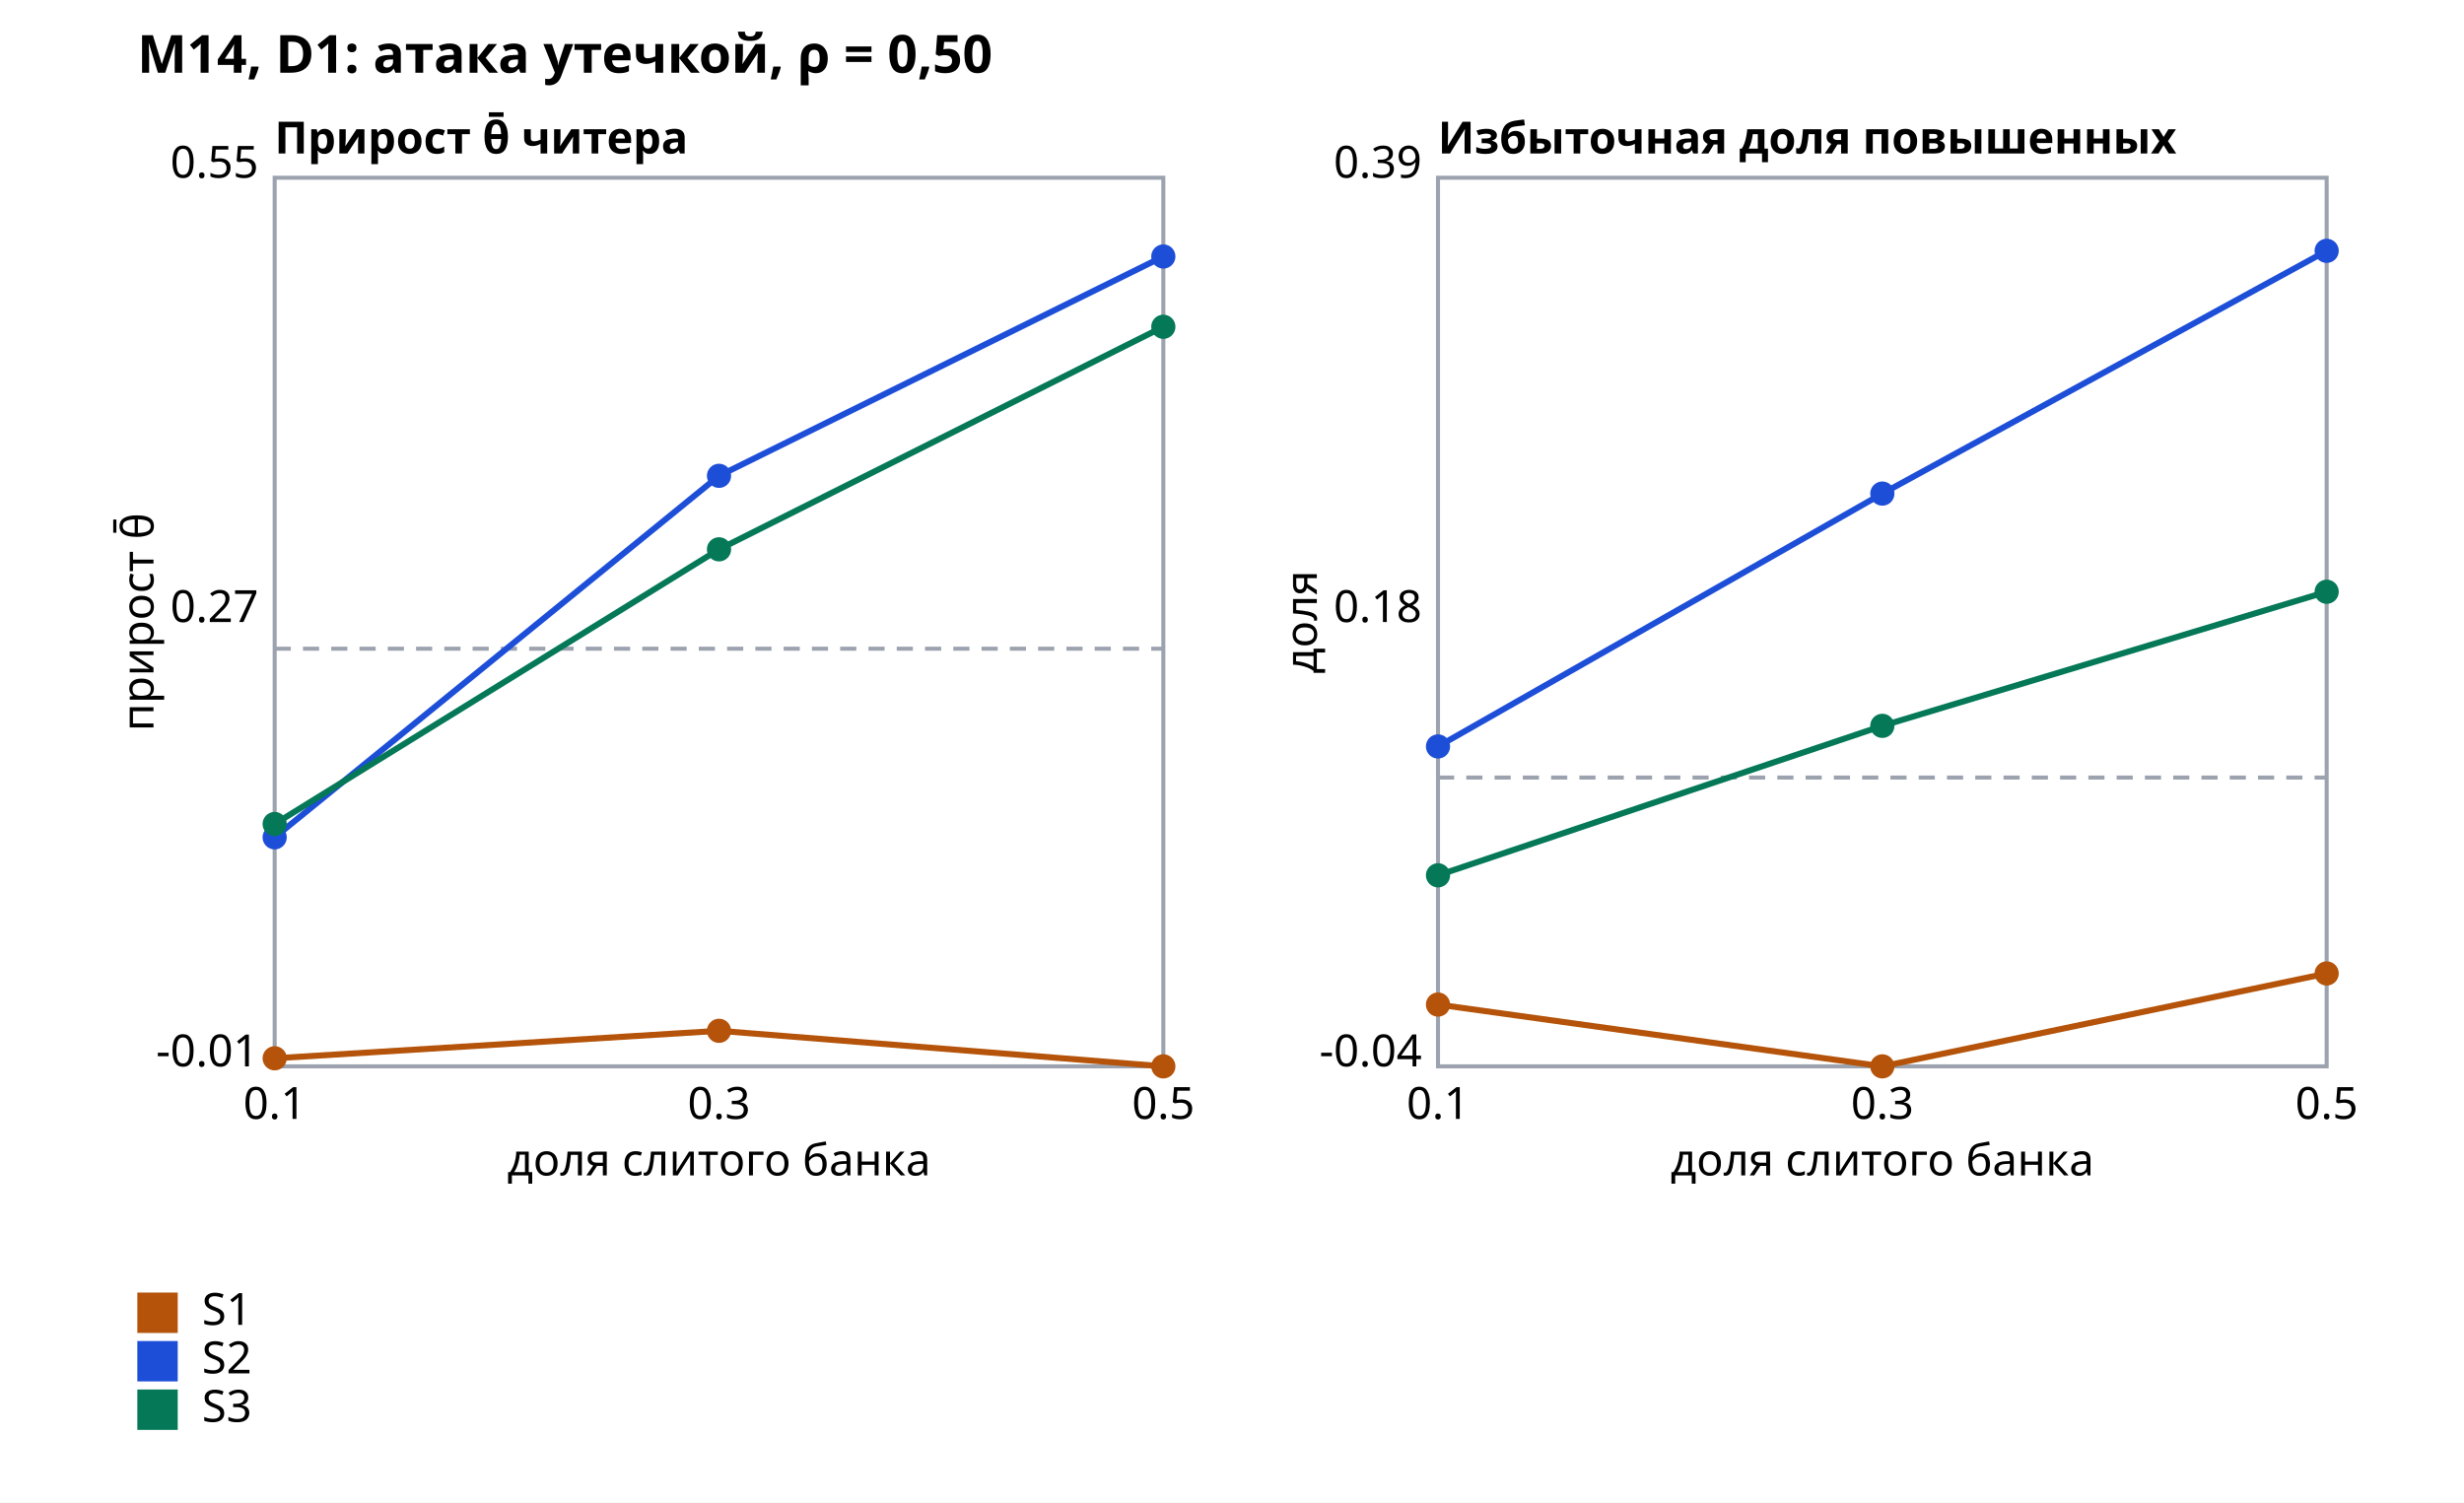
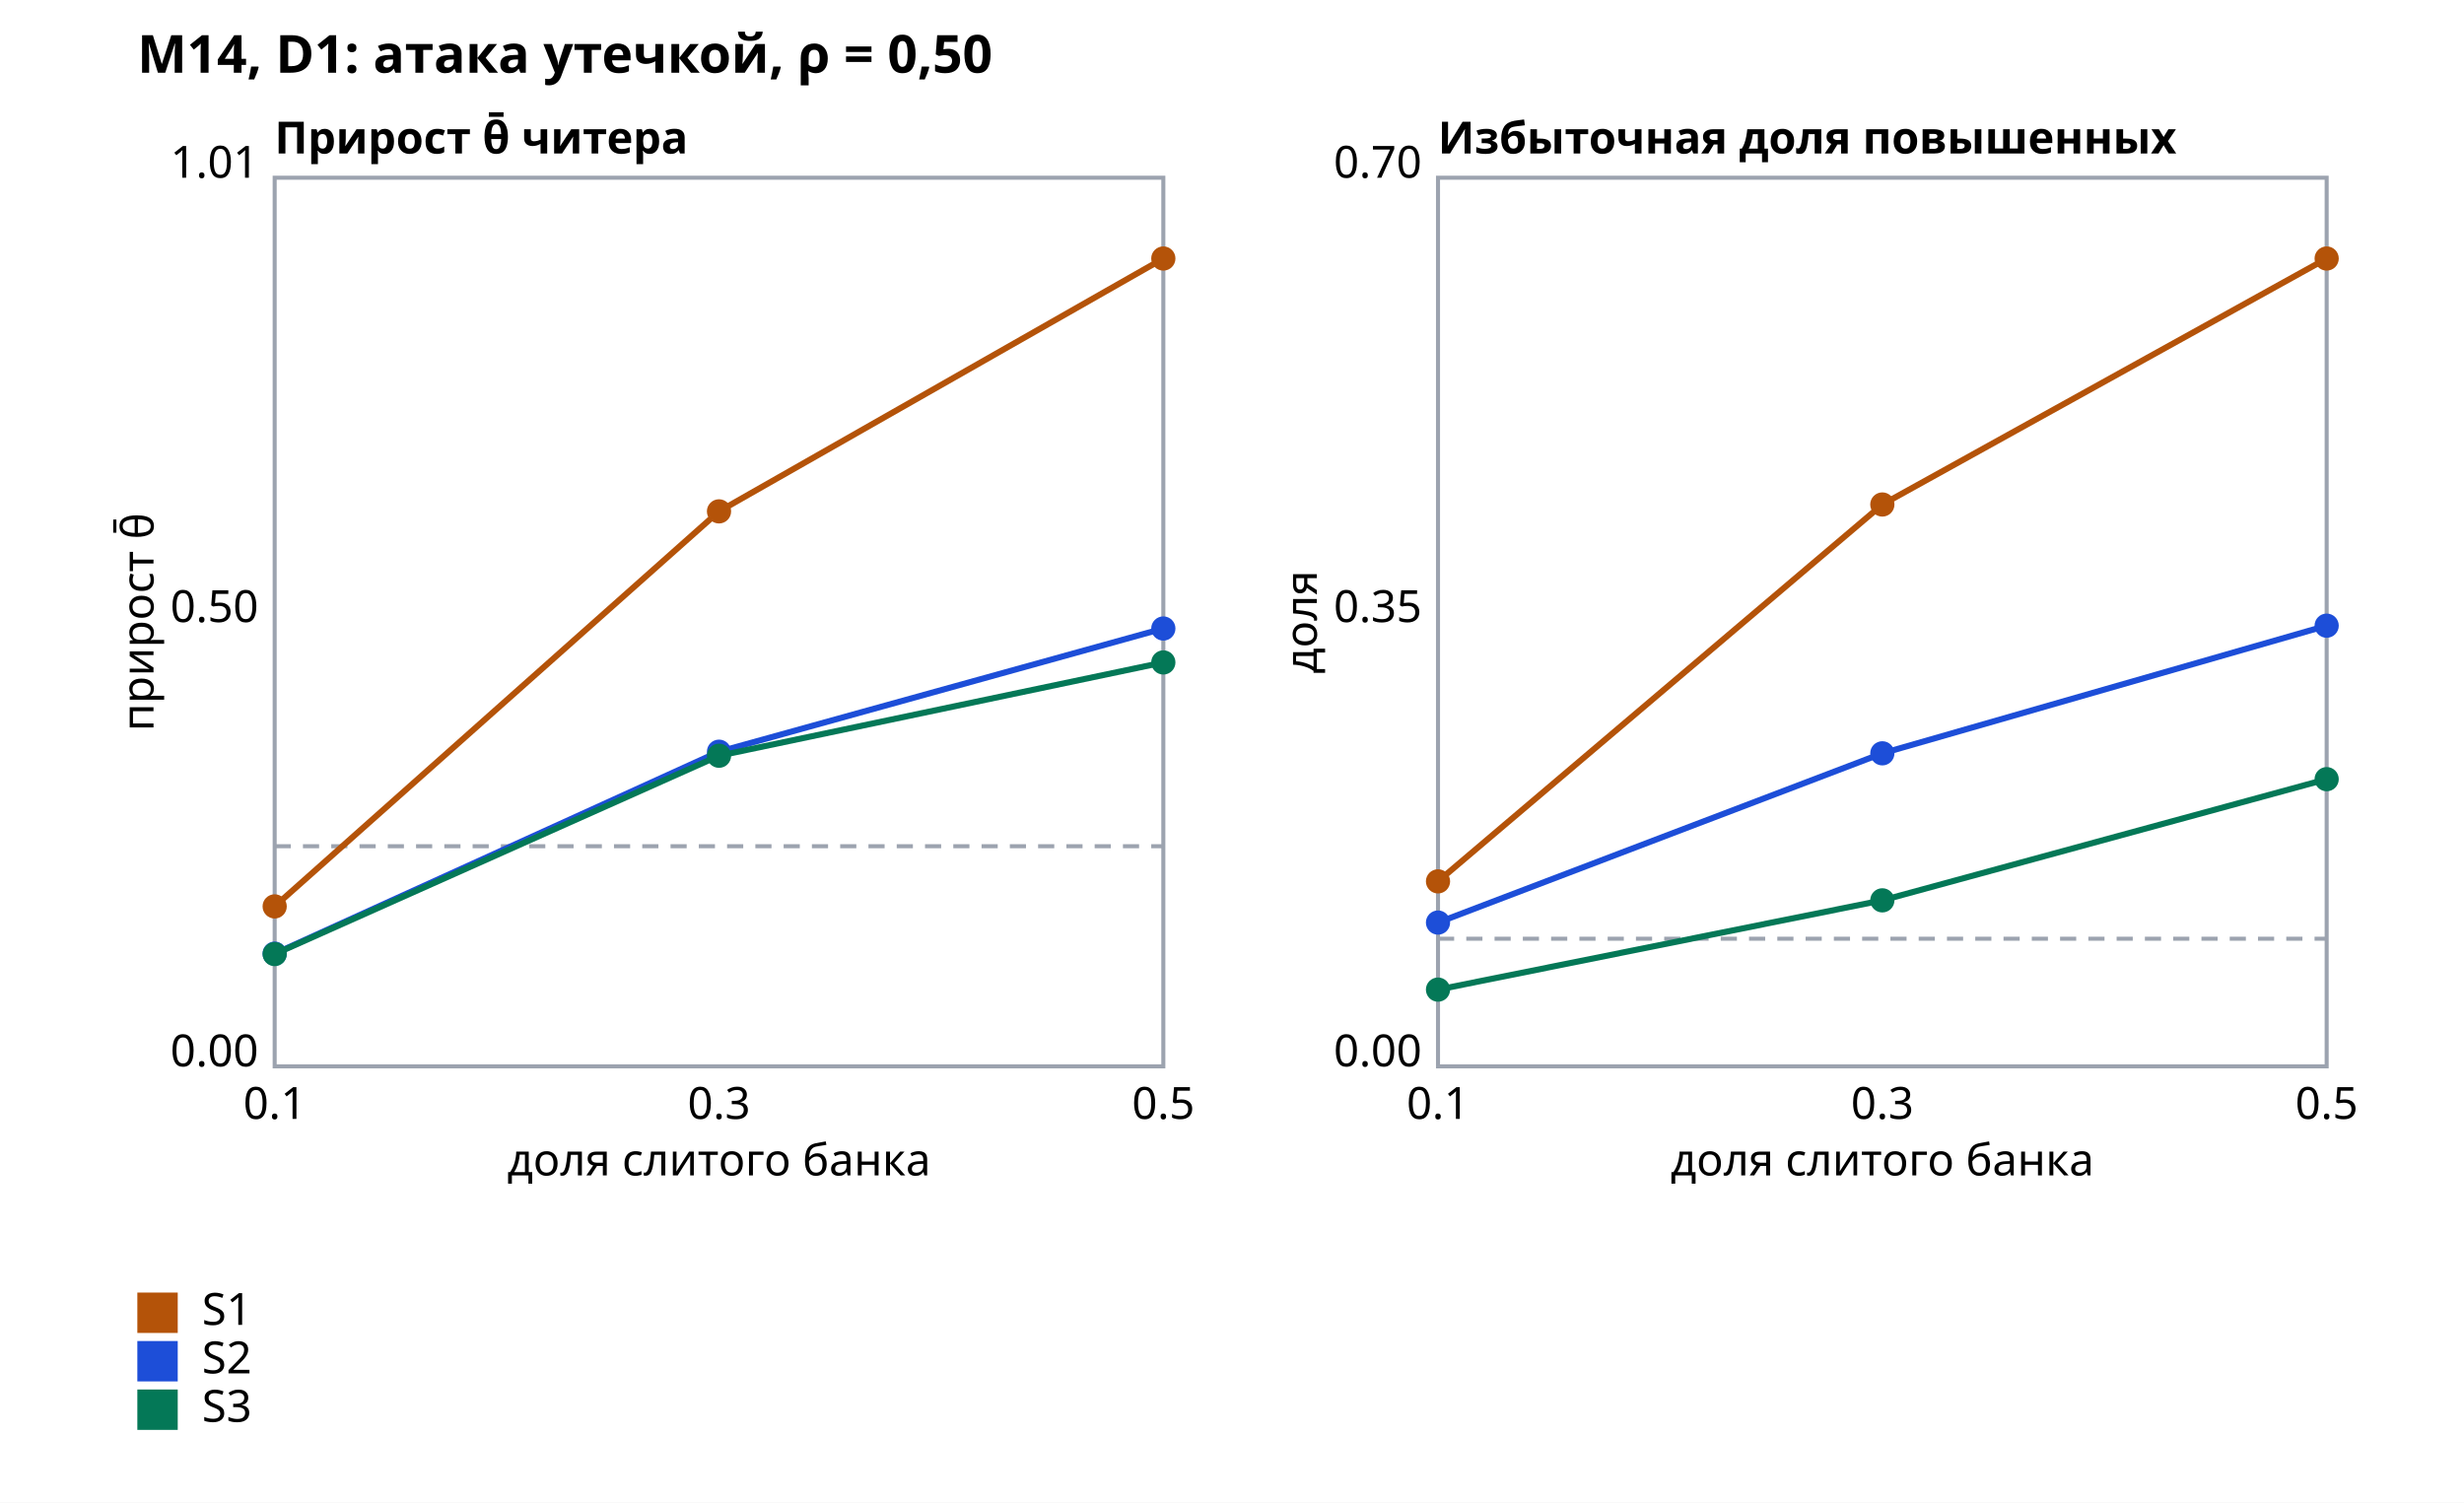
<svg xmlns="http://www.w3.org/2000/svg" width="610" height="372" viewBox="0 0 610 372" font-family="sans-serif" font-size="11">
  <rect width="610" height="372" fill="#ffffff" />
  <text x="34" y="18" font-size="13" font-weight="bold">M14, D1: атака утечкой, ρ = 0,50</text>
  <text x="68" y="38" font-weight="bold">Прирост θ̄ читера</text>
  <rect x="68" y="44" width="220" height="220" fill="none" stroke="#9ca3af" />
  <text x="68.0" y="277.0" text-anchor="middle">0.1</text>
  <text x="178.0" y="277.0" text-anchor="middle">0.3</text>
  <text x="288.0" y="277.0" text-anchor="middle">0.5</text>
-   <text x="64.0" y="264.0" text-anchor="end">-0.01</text>
-   <text x="64.0" y="154.0" text-anchor="end">0.27</text>
-   <text x="64.0" y="44.0" text-anchor="end">0.55</text>
-   <line x1="68.0" y1="160.6" x2="288.0" y2="160.6" stroke="#9ca3af" stroke-dasharray="4 3" />
+   <text x="64.0" y="264.0" text-anchor="end">0.00</text>
+   <text x="64.0" y="154.0" text-anchor="end">0.50</text>
+   <text x="64.0" y="44.0" text-anchor="end">1.01</text>
+   <line x1="68.0" y1="209.5" x2="288.0" y2="209.5" stroke="#9ca3af" stroke-dasharray="4 3" />
  <text x="178.0" y="291.0" text-anchor="middle">доля слитого банка</text>
  <text x="38.0" y="154.0" text-anchor="middle" transform="rotate(-90 38.0 154.0)">прирост θ̄</text>
-   <polyline fill="none" stroke="#b45309" stroke-width="1.5" points="68.0,262.0 178.0,255.2 288.0,264.0" />
-   <circle cx="68.0" cy="262.0" r="3" fill="#b45309" />
-   <circle cx="178.0" cy="255.2" r="3" fill="#b45309" />
-   <circle cx="288.0" cy="264.0" r="3" fill="#b45309" />
-   <polyline fill="none" stroke="#1d4ed8" stroke-width="1.5" points="68.0,207.3 178.0,117.8 288.0,63.5" />
-   <circle cx="68.0" cy="207.3" r="3" fill="#1d4ed8" />
-   <circle cx="178.0" cy="117.8" r="3" fill="#1d4ed8" />
-   <circle cx="288.0" cy="63.5" r="3" fill="#1d4ed8" />
-   <polyline fill="none" stroke="#047857" stroke-width="1.5" points="68.0,204.0 178.0,136.0 288.0,80.9" />
-   <circle cx="68.0" cy="204.0" r="3" fill="#047857" />
-   <circle cx="178.0" cy="136.0" r="3" fill="#047857" />
-   <circle cx="288.0" cy="80.9" r="3" fill="#047857" />
+   <polyline fill="none" stroke="#b45309" stroke-width="1.5" points="68.0,224.4 178.0,126.6 288.0,64.0" />
+   <circle cx="68.0" cy="224.4" r="3" fill="#b45309" />
+   <circle cx="178.0" cy="126.6" r="3" fill="#b45309" />
+   <circle cx="288.0" cy="64.0" r="3" fill="#b45309" />
+   <polyline fill="none" stroke="#1d4ed8" stroke-width="1.5" points="68.0,236.1 178.0,186.1 288.0,155.6" />
+   <circle cx="68.0" cy="236.1" r="3" fill="#1d4ed8" />
+   <circle cx="178.0" cy="186.1" r="3" fill="#1d4ed8" />
+   <circle cx="288.0" cy="155.6" r="3" fill="#1d4ed8" />
+   <polyline fill="none" stroke="#047857" stroke-width="1.5" points="68.0,236.2 178.0,187.1 288.0,164.0" />
+   <circle cx="68.0" cy="236.2" r="3" fill="#047857" />
+   <circle cx="178.0" cy="187.1" r="3" fill="#047857" />
+   <circle cx="288.0" cy="164.0" r="3" fill="#047857" />
  <text x="356" y="38" font-weight="bold">Избыточная доля повышенных</text>
  <rect x="356" y="44" width="220" height="220" fill="none" stroke="#9ca3af" />
  <text x="356.0" y="277.0" text-anchor="middle">0.1</text>
  <text x="466.0" y="277.0" text-anchor="middle">0.3</text>
  <text x="576.0" y="277.0" text-anchor="middle">0.5</text>
-   <text x="352.0" y="264.0" text-anchor="end">-0.04</text>
-   <text x="352.0" y="154.0" text-anchor="end">0.18</text>
-   <text x="352.0" y="44.0" text-anchor="end">0.39</text>
-   <line x1="356.0" y1="192.5" x2="576.0" y2="192.5" stroke="#9ca3af" stroke-dasharray="4 3" />
+   <text x="352.0" y="264.0" text-anchor="end">0.00</text>
+   <text x="352.0" y="154.0" text-anchor="end">0.35</text>
+   <text x="352.0" y="44.0" text-anchor="end">0.70</text>
+   <line x1="356.0" y1="232.4" x2="576.0" y2="232.4" stroke="#9ca3af" stroke-dasharray="4 3" />
  <text x="466.0" y="291.0" text-anchor="middle">доля слитого банка</text>
  <text x="326.0" y="154.0" text-anchor="middle" transform="rotate(-90 326.0 154.0)">доля</text>
-   <polyline fill="none" stroke="#b45309" stroke-width="1.5" points="356.0,248.7 466.0,264.0 576.0,241.0" />
-   <circle cx="356.0" cy="248.7" r="3" fill="#b45309" />
-   <circle cx="466.0" cy="264.0" r="3" fill="#b45309" />
-   <circle cx="576.0" cy="241.0" r="3" fill="#b45309" />
-   <polyline fill="none" stroke="#1d4ed8" stroke-width="1.5" points="356.0,184.8 466.0,122.2 576.0,62.1" />
-   <circle cx="356.0" cy="184.8" r="3" fill="#1d4ed8" />
-   <circle cx="466.0" cy="122.2" r="3" fill="#1d4ed8" />
-   <circle cx="576.0" cy="62.1" r="3" fill="#1d4ed8" />
-   <polyline fill="none" stroke="#047857" stroke-width="1.5" points="356.0,216.7 466.0,179.7 576.0,146.5" />
-   <circle cx="356.0" cy="216.7" r="3" fill="#047857" />
-   <circle cx="466.0" cy="179.7" r="3" fill="#047857" />
-   <circle cx="576.0" cy="146.5" r="3" fill="#047857" />
+   <polyline fill="none" stroke="#b45309" stroke-width="1.5" points="356.0,218.2 466.0,124.9 576.0,64.0" />
+   <circle cx="356.0" cy="218.2" r="3" fill="#b45309" />
+   <circle cx="466.0" cy="124.9" r="3" fill="#b45309" />
+   <circle cx="576.0" cy="64.0" r="3" fill="#b45309" />
+   <polyline fill="none" stroke="#1d4ed8" stroke-width="1.5" points="356.0,228.4 466.0,186.5 576.0,154.9" />
+   <circle cx="356.0" cy="228.4" r="3" fill="#1d4ed8" />
+   <circle cx="466.0" cy="186.5" r="3" fill="#1d4ed8" />
+   <circle cx="576.0" cy="154.9" r="3" fill="#1d4ed8" />
+   <polyline fill="none" stroke="#047857" stroke-width="1.5" points="356.0,245.0 466.0,222.9 576.0,192.9" />
+   <circle cx="356.0" cy="245.0" r="3" fill="#047857" />
+   <circle cx="466.0" cy="222.9" r="3" fill="#047857" />
+   <circle cx="576.0" cy="192.9" r="3" fill="#047857" />
  <rect x="34" y="320" width="10" height="10" fill="#b45309" />
  <text x="50" y="328">S1</text>
  <rect x="34" y="332" width="10" height="10" fill="#1d4ed8" />
  <text x="50" y="340">S2</text>
  <rect x="34" y="344" width="10" height="10" fill="#047857" />
  <text x="50" y="352">S3</text>
</svg>
